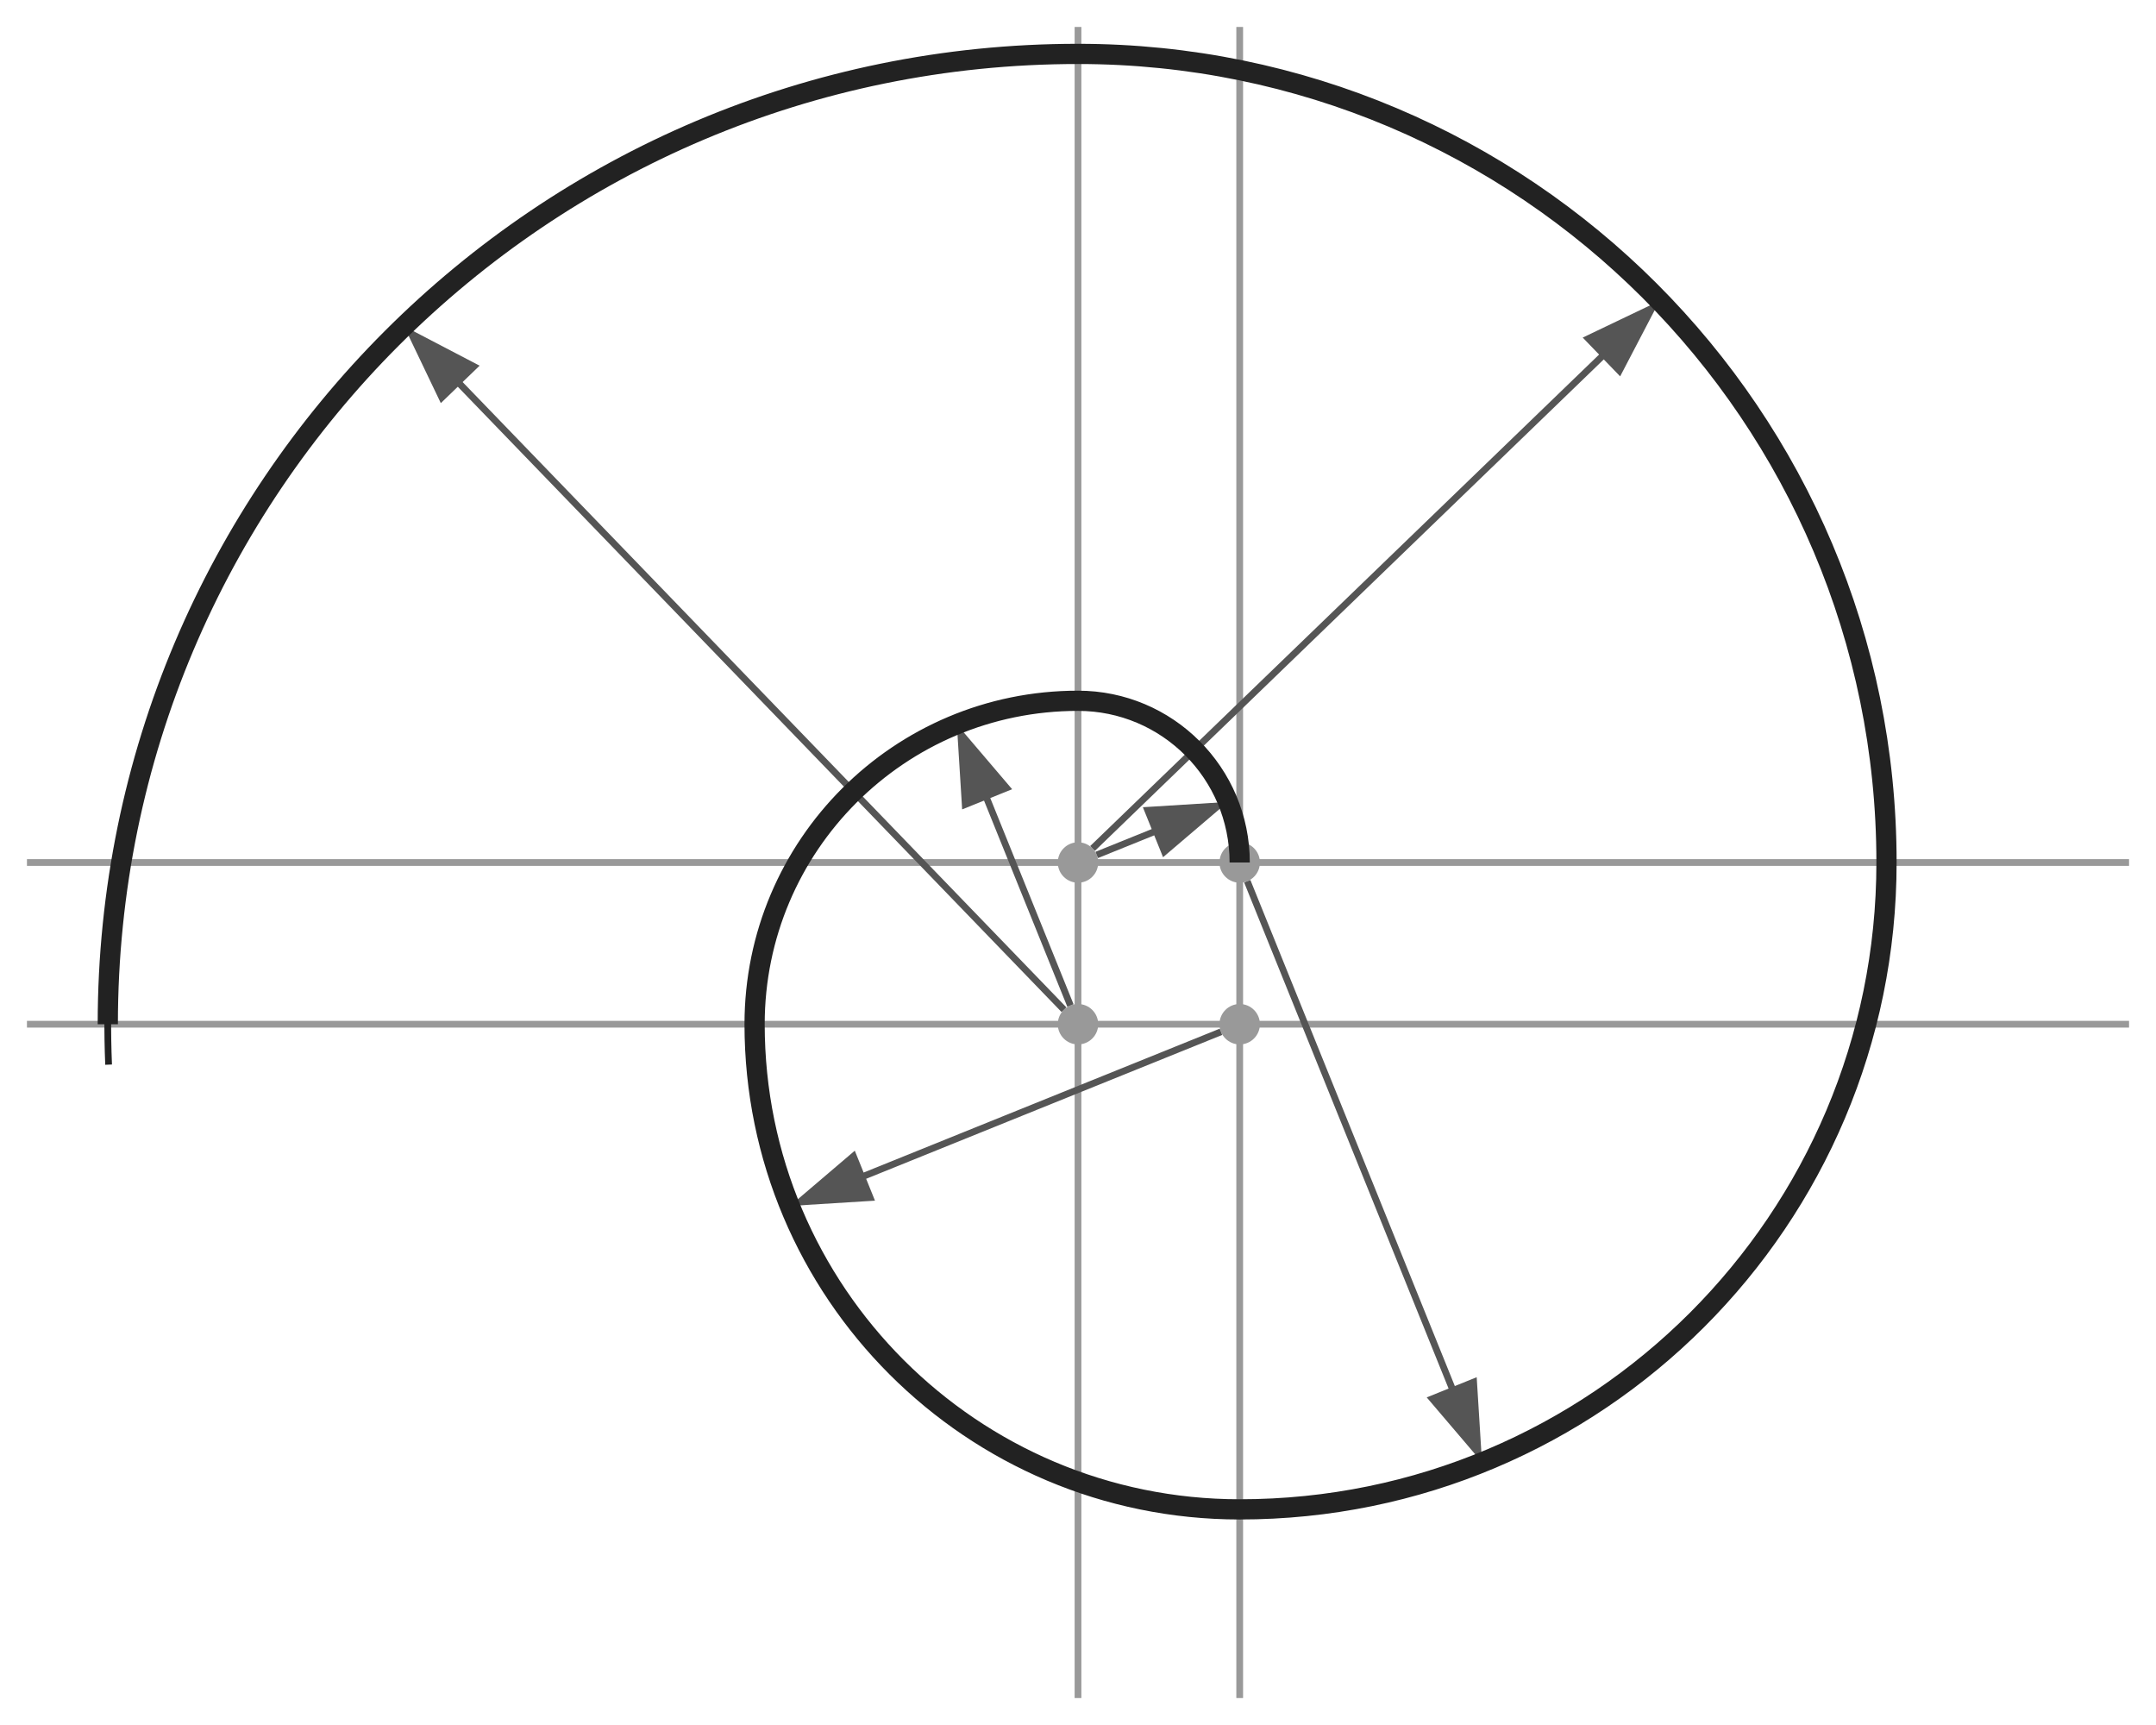
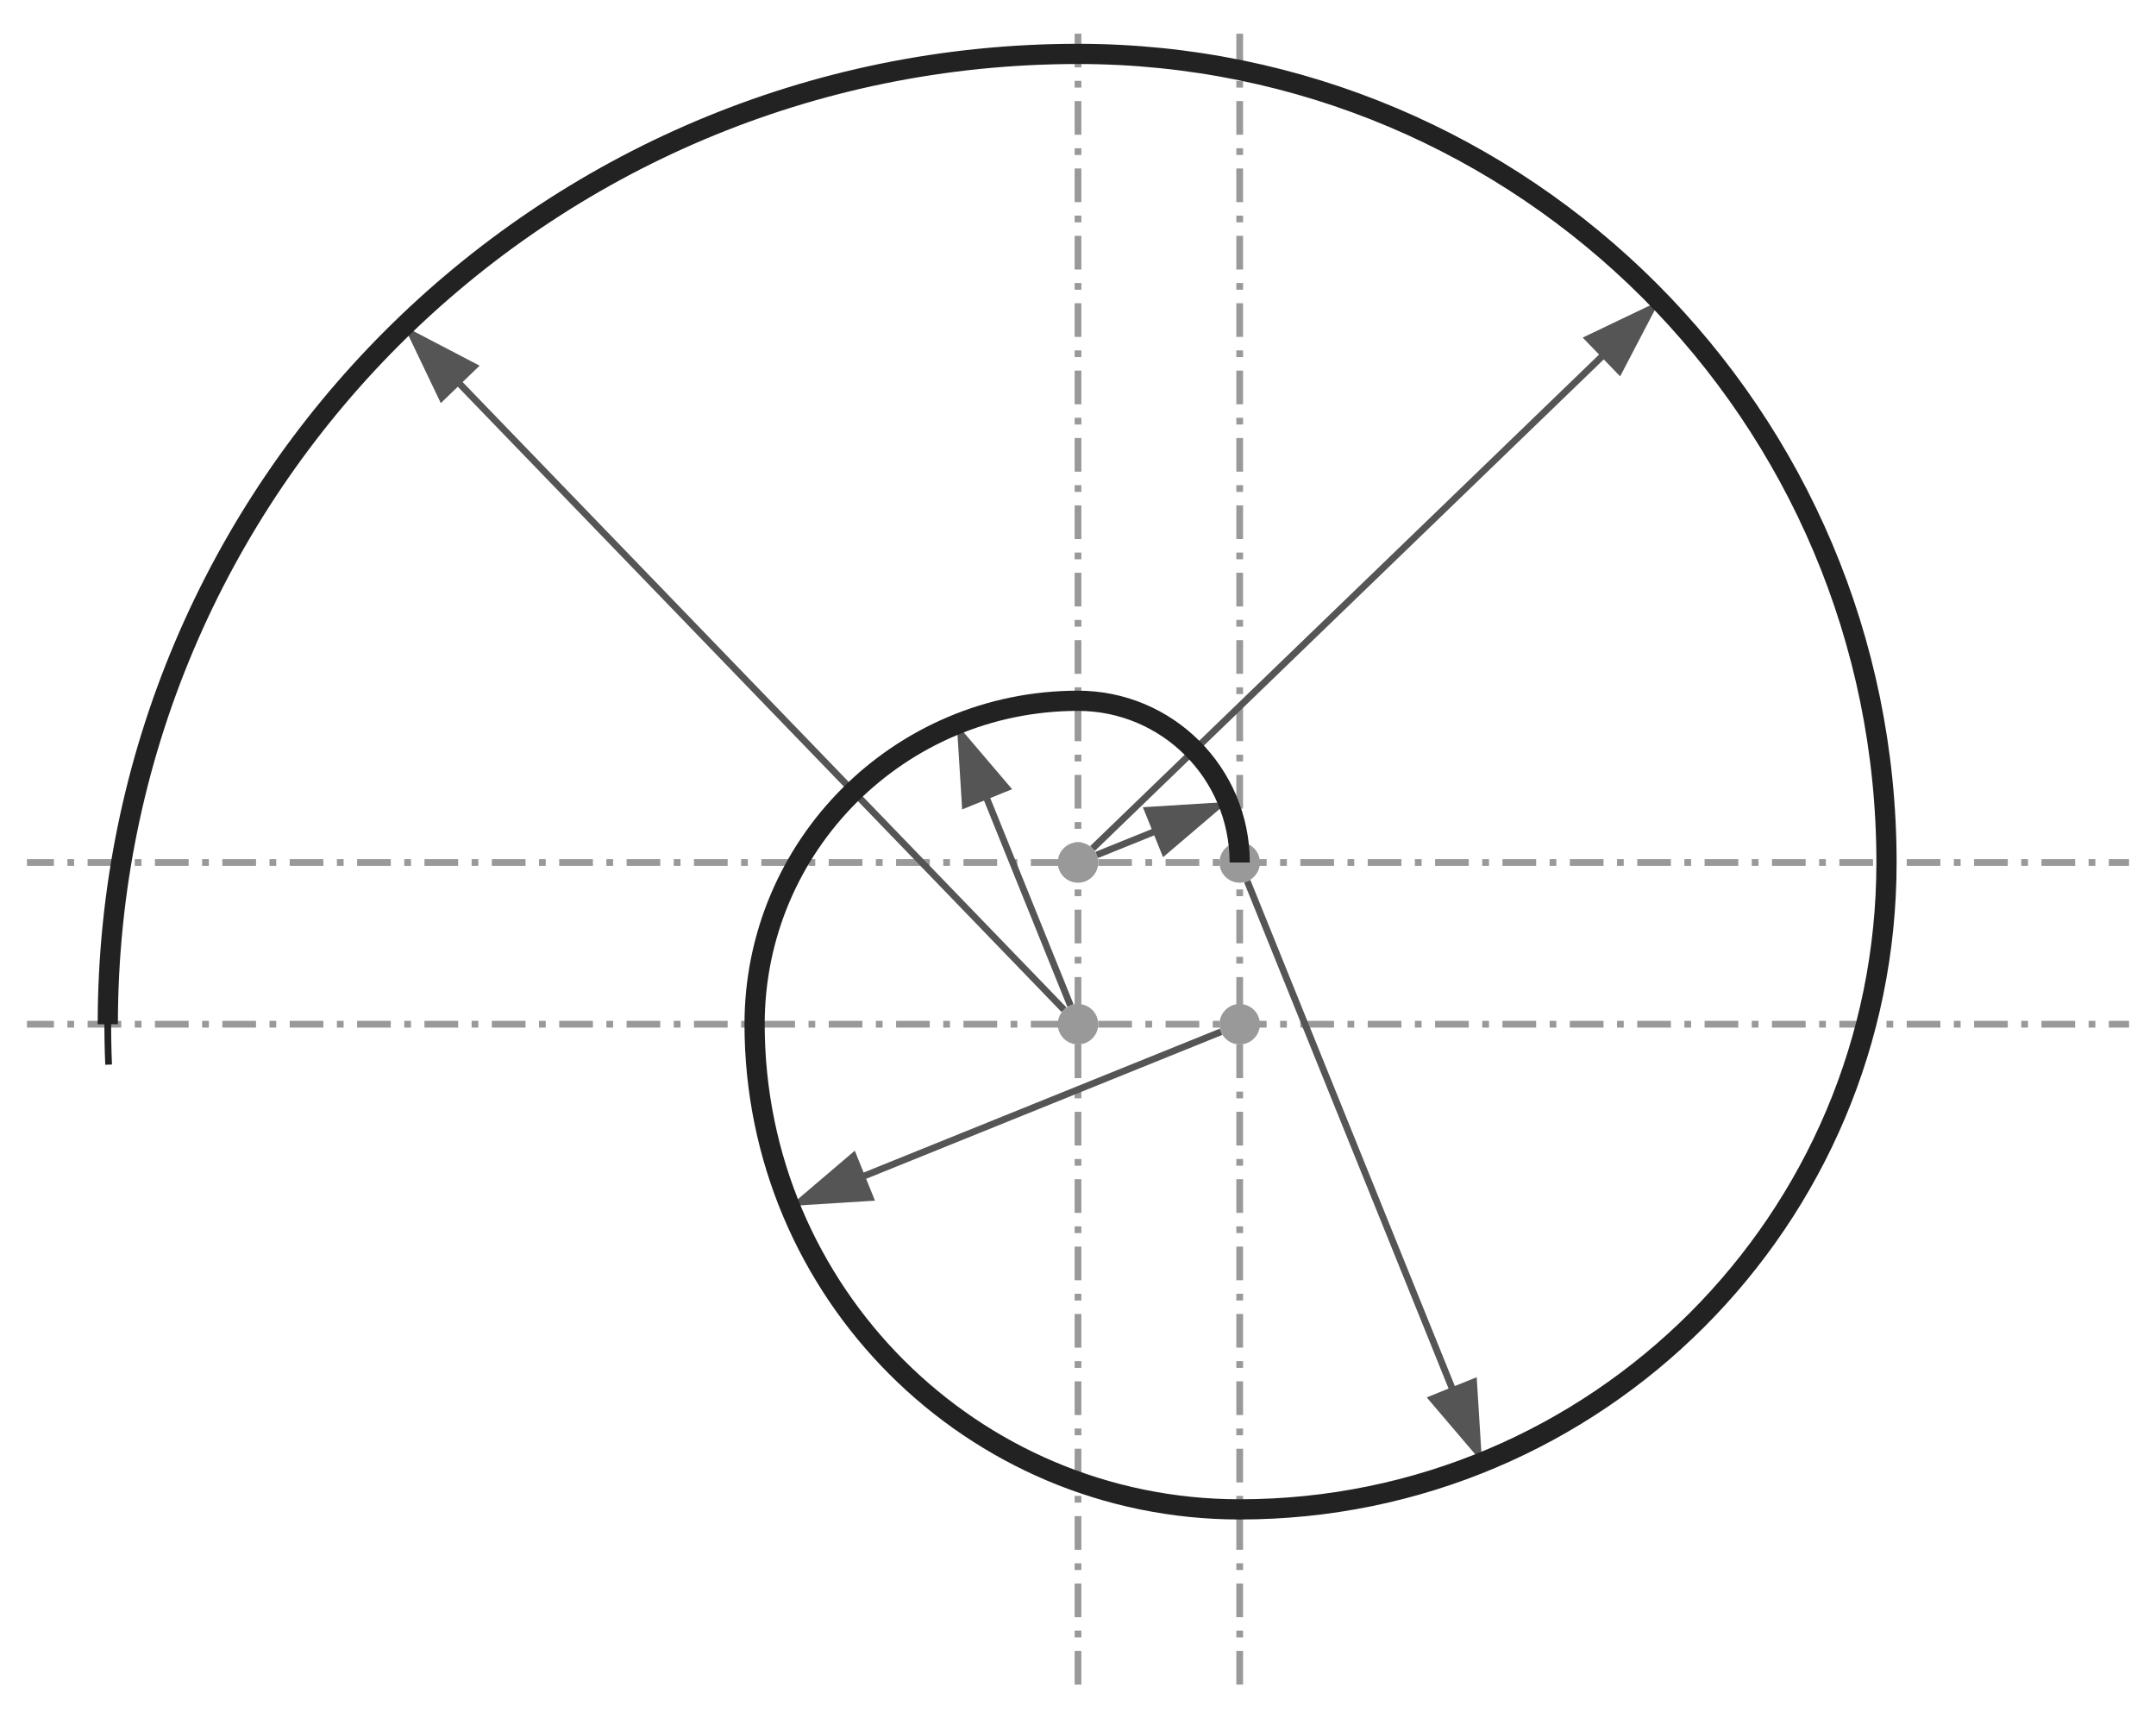
<svg xmlns="http://www.w3.org/2000/svg" width="320" height="256" viewBox="0 0 320 256">
  <style type="text/css">
  
  .eyes { fill: #999; stroke: none; }
  .baselines { fill: none; stroke-width: 1px; stroke: #999; }
  .radii { fill: none; stroke-width: 1px; stroke: #555; }
  .arrowhead { fill: #555; stroke: none; }
  .constructor { fill: none; stroke-width: 1px; stroke: #222; }
  .result { fill: none; stroke-width: 3px; stroke: #222; }
  
 </style>
-   <line class="baselines" x1="4" y1="128" x2="316" y2="128" />
-   <line class="baselines" x1="4" y1="152" x2="316" y2="152" />
-   <line class="baselines" x1="160" y1="4" x2="160" y2="252" />
-   <line class="baselines" x1="184" y1="4" x2="184" y2="252" />
+   <line class="baselines" x1="4" y1="128" x2="316" y2="128" stroke-dasharray="5 2 1 2" stroke-dashoffset="1" />
+   <line class="baselines" x1="4" y1="152" x2="316" y2="152" stroke-dasharray="5 2 1 2" stroke-dashoffset="1" />
+   <line class="baselines" x1="160" y1="4" x2="160" y2="252" stroke-dasharray="5 2 1 2" stroke-dashoffset="-1" />
+   <line class="baselines" x1="184" y1="4" x2="184" y2="252" stroke-dasharray="5 2 1 2" stroke-dashoffset="-1" />
  <circle class="eyes" cx="160" cy="128" r="3" />
  <circle class="eyes" cx="184" cy="128" r="3" />
  <circle class="eyes" cx="160" cy="152" r="3" />
  <circle class="eyes" cx="184" cy="152" r="3" />
  <g id="arc-6">
    <path class="constructor" d="M 160 8 A 144 144 180 0 0 16.12 158" />
    <g transform="rotate(46, 160, 152)">
      <line class="radii" x1="157" y1="152" x2="19" y2="152" />
      <polygon class="arrowhead" points="16,152, 28,148 28,156" />
    </g>
  </g>
  <g id="arc-5">
    <path class="constructor" d="M 280 128 A 120 120 180 0 0 160 8" />
    <g transform="rotate(46, 160, 128)">
      <line class="radii" x1="160" y1="125" x2="160" y2="11" />
      <polygon class="arrowhead" points="160,8, 156,20 164,20" />
    </g>
  </g>
  <g id="arc-4">
    <path class="constructor" d="M 184 224 A 96 96 180 0 0 280 128" />
    <g transform="rotate(68, 184, 128)">
      <line class="radii" x1="187" y1="128" x2="277" y2="128" />
      <polygon class="arrowhead" points="280,128, 268,124 268,132" />
    </g>
  </g>
  <g id="arc-3">
    <path class="constructor" d="M 112 152 A 72 72 180 0 0 184 224" />
    <g transform="rotate(68, 184, 152)">
      <line class="radii" x1="184" y1="155" x2="184" y2="221" />
      <polygon class="arrowhead" points="184,224, 188,212 180,212" />
    </g>
  </g>
  <g id="arc-2">
    <path class="constructor" d="M 160 104 A 48 48 180 0 0 112 152" />
    <g transform="rotate(68, 160, 152)">
      <line class="radii" x1="157" y1="152" x2="115" y2="152" />
      <polygon class="arrowhead" points="112,152, 124,148 124,156" />
    </g>
  </g>
  <g id="arc-1">
    <path class="constructor" d="M 183.97 125 A 24 24 180 0 0 160 104" />
    <g transform="rotate(68, 160, 128)">
      <line class="radii" x1="160" y1="125" x2="160" y2="107" />
      <polygon class="arrowhead" points="160,104, 164,116 156,116" />
    </g>
  </g>
  <g id="figure">
    <path class="result" d="M 184 128 A 24 24 180 0 0 160 104 A 48 48 180 0 0 112 152 A 72 72 180 0 0 184 224 A 96 96 180 0 0 280 128 A 120 120 180 0 0 160 8 A 144 144 180 0 0 16 152" />
  </g>
</svg>
